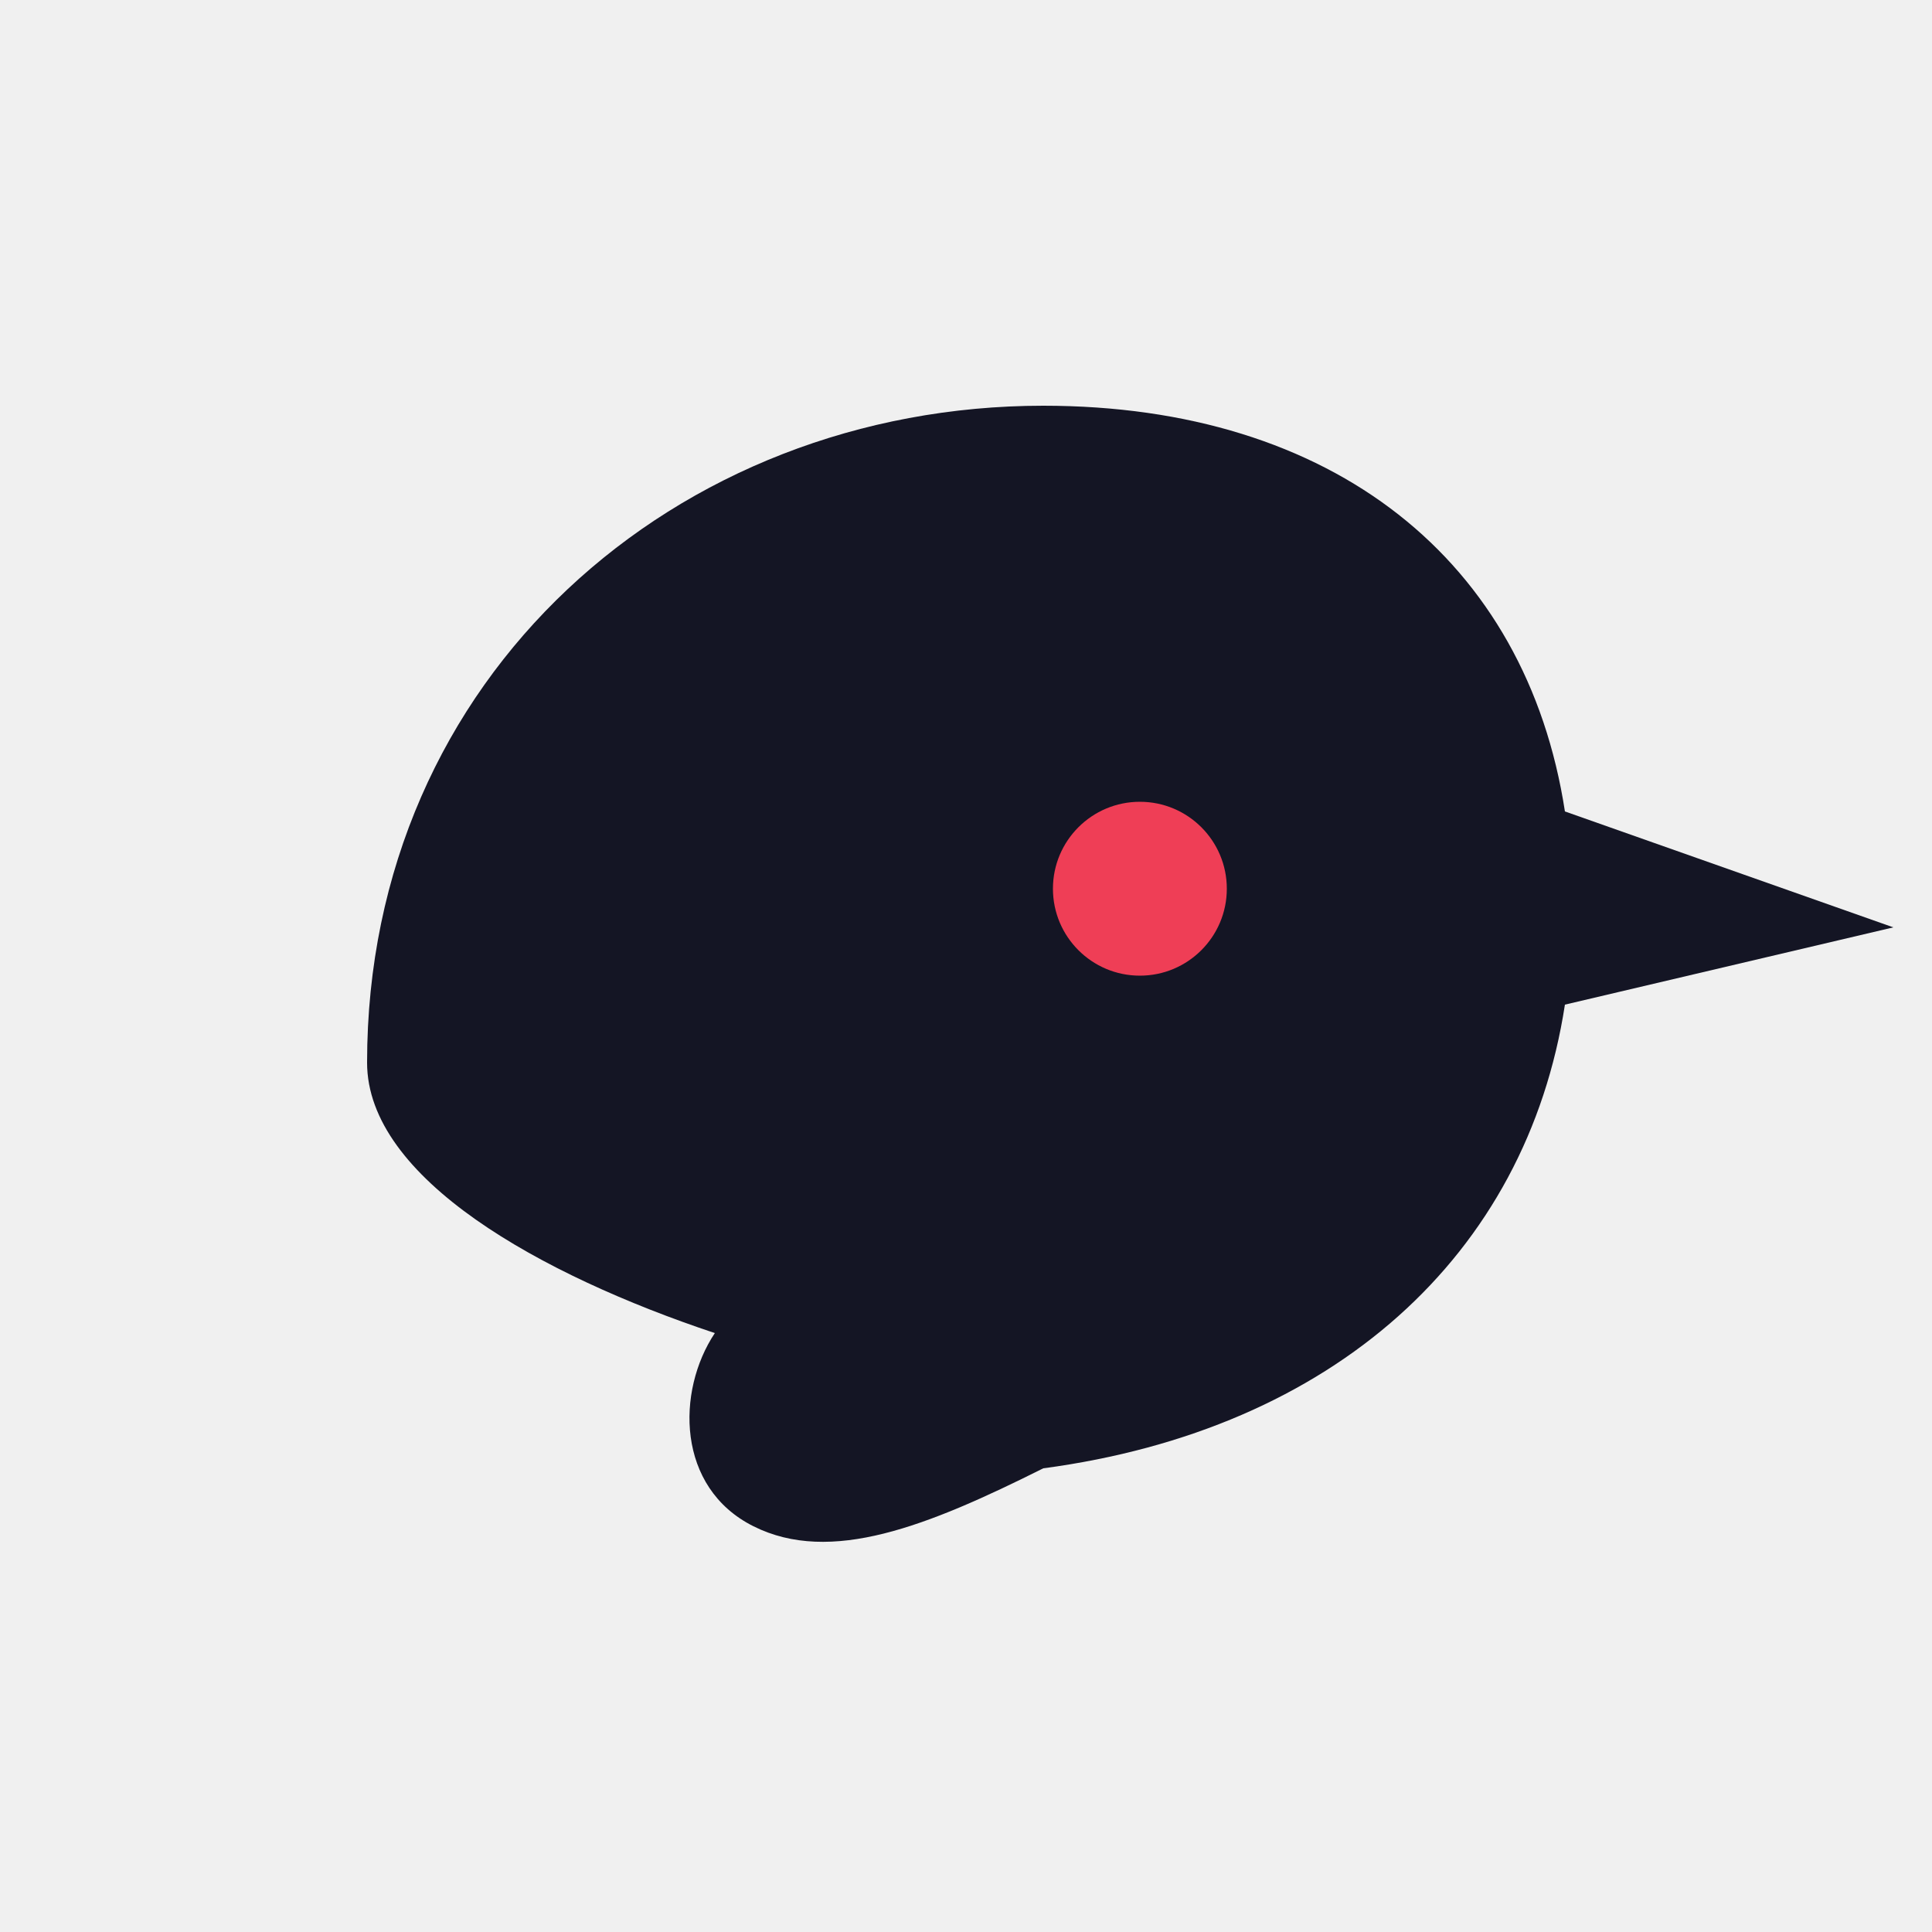
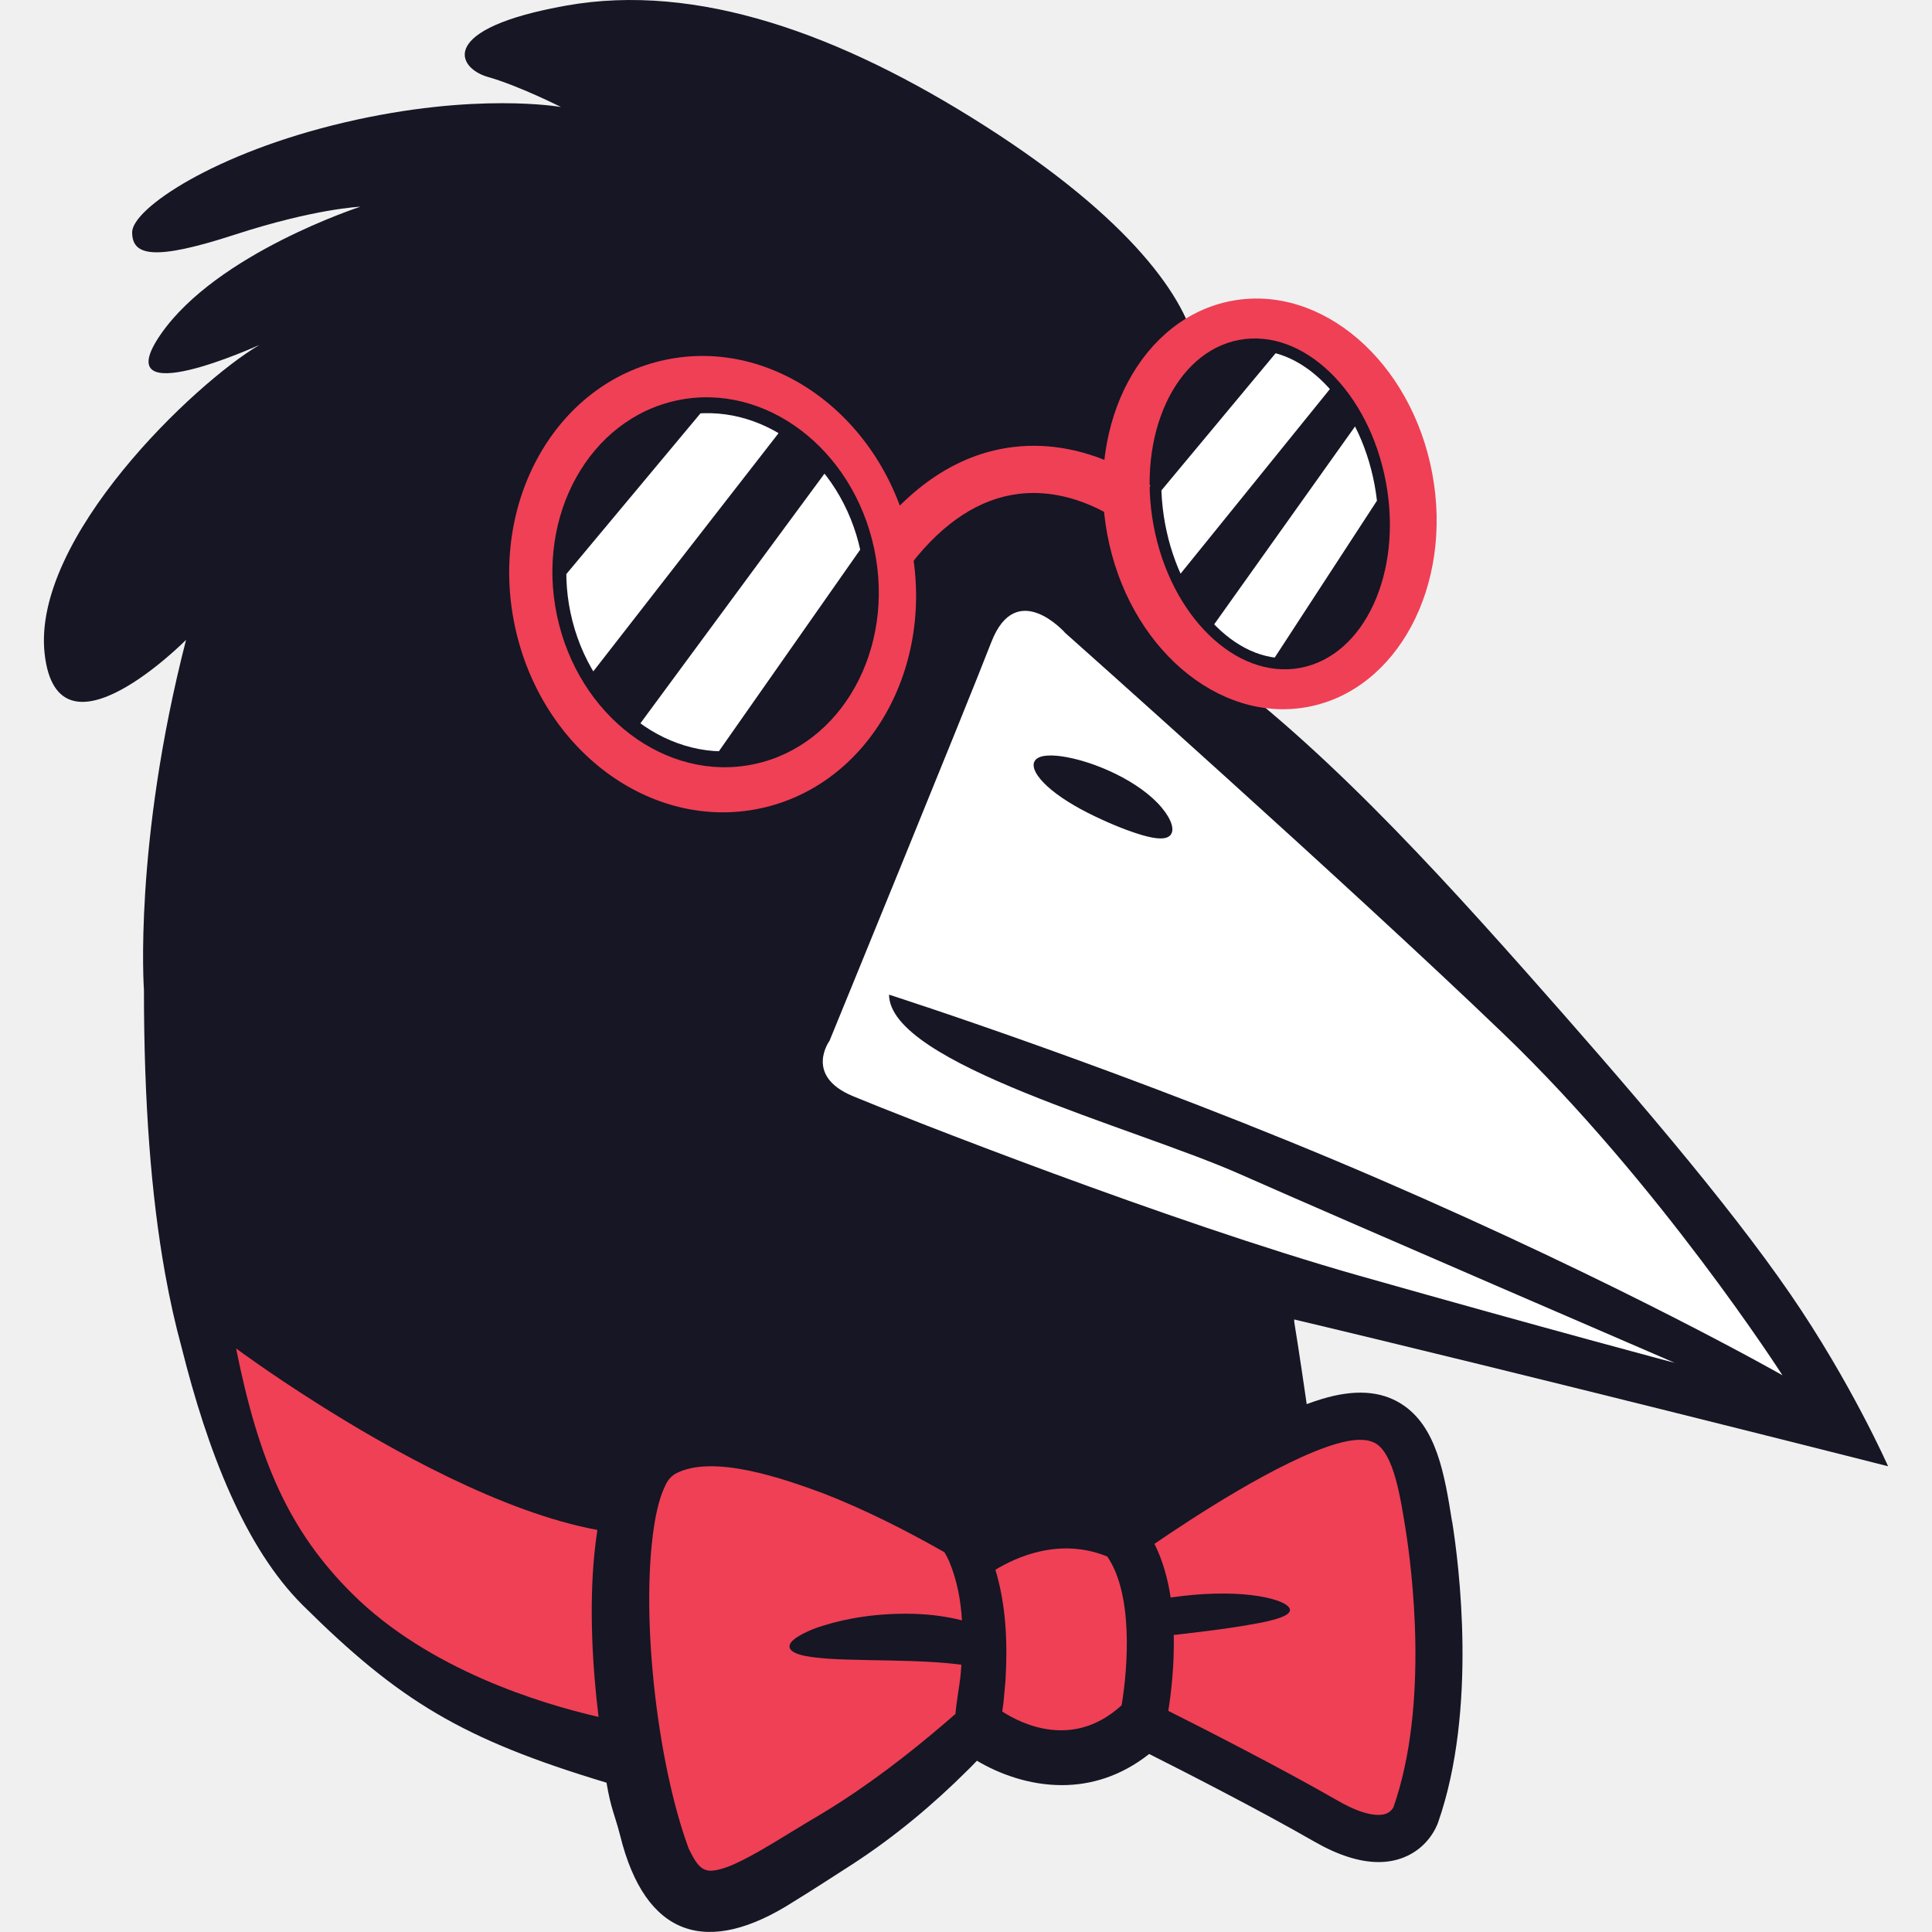
- <svg xmlns="http://www.w3.org/2000/svg" viewBox="0 0 200 200" width="200" height="200">
-   <style>
-     .body { fill: #141524; }
-     @media (prefers-color-scheme: dark) {
-       .body { fill: #F5F2EC; }
-     }
-   </style>
-   <path class="body" d="M 38 110        C 38 70, 70 42, 108 42        C 138 42, 158 58, 162 84        L 196 96        L 162 104        C 158 130, 138 148, 108 152        C 96 158, 86 162, 78 158        C 70 154, 70 144, 74 138        C 56 132, 38 122, 38 110 Z" />
-   <circle cx="118" cy="92" r="9" fill="#ef3e56" />
+ <svg xmlns="http://www.w3.org/2000/svg" viewBox="0 0 237.57 237.57" width="237.57" height="237.57">
+   <g transform="translate(5.4,0)">
+     <defs>
+       <style>
+       .cls-1 {
+         fill: #fff;
+       }
+ 
+       .cls-2 {
+         fill: none;
+       }
+ 
+       .cls-3 {
+         fill: #161624;
+       }
+ 
+       .cls-4 {
+         clip-path: url(#clippath-1);
+       }
+ 
+       .cls-5 {
+         fill: #ef4056;
+       }
+ 
+       .cls-6 {
+         clip-path: url(#clippath);
+       }
+     </style>
+       <clipPath id="clippath">
+         <ellipse class="cls-2" cx="82.6" cy="71.6" rx="18.23" ry="20.9" transform="translate(-13.05 18.67) rotate(-11.96)" />
+       </clipPath>
+       <clipPath id="clippath-1">
+         <ellipse class="cls-2" cx="150.74" cy="62.03" rx="13.1" ry="19.09" transform="translate(-8.79 28.58) rotate(-10.53)" />
+       </clipPath>
+     </defs>
+     <g id="Layer_1-2" data-name="Layer 1">
+       <g>
+         <path class="cls-3" d="M173.15,187.08c-.92-5.75-1.88-11.71-6.25-14.46-2.54-1.6-5.73-1.8-9.73-.6-.61.18-1.24.4-1.89.64-.83-5.81-1.53-10.09-1.53-10.09l-1.42-62.02-11.52-53.97c.72-1.44,1.07-2.61.93-3.41-1.14-6.41-8.08-16.23-25.99-27.66C97.84,4.07,80.24-2.15,64.27.68s-13.5,7.7-9.68,8.78c3.81,1.08,8.99,3.7,8.99,3.7,0,0-10.47-1.88-26.55,1.88-16.08,3.75-26.18,10.64-26.18,13.52s2.61,3.55,12.57.31c9.96-3.24,15.49-3.45,15.49-3.45,0,0-17.65,5.72-24.54,15.68-6.89,9.96,12.14,1.31,12.14,1.31C18.54,47.08-1.51,66.18.09,80.4c1.6,14.23,17.39-1.72,17.39-1.72-6.48,25.21-5.18,43.04-5.18,43.04,0,13.88.89,25.36,2.6,34.88,0,0,0,0,0,0,0,.04.01.07.02.11.58,3.21,1.25,6.19,2.01,8.97,3.16,12.63,7.75,24.63,14.93,31.74,11.85,11.75,19.57,16.44,37.32,21.79.55,3.26,1.02,3.93,1.67,6.47,3.09,12.52,10.7,15,21.38,8.13,2.49-1.52,5-3.18,7.43-4.73,5.04-3.3,9.69-7.18,13.95-11.43.37-.36.74-.74,1.12-1.14,2.68,1.6,6.39,3,10.44,3,3.47,0,7.19-1.03,10.74-3.83,4.19,2.11,13.54,6.88,20.3,10.77,2.93,1.68,5.57,2.52,7.9,2.52,1.08,0,2.1-.18,3.05-.55,3.04-1.18,4.09-3.79,4.28-4.33,4.86-13.92,2.55-31.86,1.72-37.03Z" />
+         <path class="cls-3" d="M93.49,135.47s29.52,19.51,58.15,26.28c31.06,7.35,75.13,18.55,75.13,18.55,0,0-4.54-10.28-12-21.14-7.81-11.37-20.09-25.64-32.75-39.91-13.9-15.66-28.51-31.25-44.03-41.35,0,0-19.29-14.9-26.28,0s-18.21,57.57-18.21,57.57Z" />
+         <path class="cls-1" d="M96.63,127.94s-3.23,4.32,2.85,6.85c6.08,2.53,38.74,15.4,62.12,22.04,23.38,6.63,38.95,10.76,38.95,10.76,0,0-40.42-17.44-53.54-23.24-13.12-5.8-43.01-13.53-43.09-22.04,0,0,29.96,9.59,60.17,22.64,30.21,13.05,49.69,24.16,49.69,24.16,0,0-15.08-23.53-34.32-42.01-19.24-18.48-53.85-49.25-53.85-49.25,0,0-6.03-6.86-9.12,1.13-3.09,7.99-19.87,48.96-19.87,48.96Z" />
+         <path class="cls-3" d="M138.54,102.67c-.52.62-1.76.51-3.39.05-1.63-.47-3.7-1.27-6-2.38-2.3-1.1-4.37-2.38-5.73-3.62-1.36-1.23-1.99-2.39-1.61-3.1.38-.71,1.64-.86,3.39-.61,1.75.26,4.04.92,6.48,2.1,1.22.59,2.36,1.27,3.34,1.98.98.72,1.81,1.47,2.42,2.21,1.24,1.47,1.61,2.76,1.1,3.36Z" />
+         <ellipse class="cls-5" cx="150.73" cy="61.97" rx="20.33" ry="25.4" transform="translate(-8.78 28.58) rotate(-10.53)" />
+         <ellipse class="cls-3" cx="150.73" cy="61.97" rx="14.53" ry="20.51" transform="translate(-8.78 28.58) rotate(-10.53)" />
+         <ellipse class="cls-5" cx="82.23" cy="71.83" rx="24.86" ry="28.19" transform="translate(-13.1 18.6) rotate(-11.96)" />
+         <ellipse class="cls-3" cx="82.6" cy="71.6" rx="19.93" ry="22.86" transform="translate(-13.05 18.67) rotate(-11.96)" />
+         <path class="cls-5" d="M106.7,69.27l-4.57-3.57c4.98-6.38,10.75-9.99,17.14-10.74,9.38-1.1,16.52,4.51,16.81,4.75l-3.62,4.54c-.06-.04-5.63-4.36-12.59-3.52-4.77.58-9.2,3.45-13.18,8.54Z" />
+         <g class="cls-6">
+           <g>
+             <polygon class="cls-1" points="65.43 85.29 58.6 77.35 83.97 46.95 91.71 51.5 65.43 85.29" />
+             <polygon class="cls-1" points="79.99 96.67 70.99 92.14 98.26 55.15 103.12 63.67 79.99 96.67" />
+           </g>
+         </g>
+         <g class="cls-4">
+           <g>
+             <polygon class="cls-1" points="137.33 73.56 133.47 65.04 154.41 39.89 161.23 44.01 137.33 73.56" />
+             <polygon class="cls-1" points="148.83 84.72 141.32 80.4 164.66 47.61 168.63 54.34 148.83 84.72" />
+           </g>
+         </g>
+         <g>
+           <path class="cls-5" d="M68.19,211.12c-7.04-1.62-20.86-5.8-30.24-15.11-7.83-7.76-11.54-16.37-14.32-30.2,0,0,3.93,2.93,9.87,6.69,0,0,.01.01.03.02,9.09,5.76,22.87,13.46,34.53,15.61-.15.98-.28,1.99-.38,3.02-.61,6.28-.28,13.38.52,19.96Z" />
+           <path class="cls-5" d="M112.82,204.7c-.03.49-.08.99-.12,1.47-.14,1.22-.51,3.27-.61,4.58-.36.32-.79.69-1.08.94-4.78,4.11-9.83,7.98-15.21,11.24-.93.56-2.8,1.66-3.73,2.24-2.48,1.52-4.91,3.02-7.13,4.03-.85.39-1.96.78-2.82.83-1.46.09-2.09-1.24-2.83-2.71-3.94-10.61-6.12-29.65-4.08-40.74.29-1.43.62-2.71,1.19-3.89.27-.62.66-1.1,1.23-1.46,4.62-2.5,13.43.64,18.23,2.41,5.09,1.99,10.05,4.49,14.87,7.23.2.33.42.74.6,1.15.96,2.31,1.41,4.75,1.56,7.23-1.82-.47-3.79-.73-5.82-.8-4.49-.14-8.43.56-11.18,1.43-1.38.41-2.46.92-3.18,1.37-.72.46-1.09.9-1.02,1.3.06.4.55.71,1.36.94.81.24,1.95.35,3.33.47,2.76.18,6.49.17,10.48.3,1.99.07,3.85.19,5.46.38l.29.04.15.02c.05,0,.04,0,.06,0Z" />
+           <path class="cls-5" d="M132.51,209.7c-5.89,5.38-12.16,2.38-14.67.76.05-.36.1-.72.15-1.07.07-.71.18-2.02.25-2.74.27-4.56.09-9.23-1.24-13.62,2.42-1.48,7.84-4.05,13.76-1.63,3.2,4.67,2.54,13.6,1.76,18.3Z" />
+           <path class="cls-5" d="M165.95,222.19l-.02.07s-.27.52-.88.76c-.57.22-2.3.51-5.95-1.6-7.02-4.03-16.73-8.98-20.84-11.04.34-2.15.76-5.6.67-9.34.14-.01.29-.03.42-.04.42-.05.85-.1,1.28-.15,3.46-.4,6.57-.84,8.84-1.28,2.26-.45,3.7-.92,3.75-1.57.04-.63-1.39-1.33-3.79-1.72-2.4-.4-5.72-.46-9.33-.04-.45.05-.89.11-1.33.17-.07,0-.15.02-.22.03-.35-2.31-.98-4.58-1.99-6.6,4.61-3.16,15.35-10.21,22.27-12.27,2.28-.68,3.96-.69,4.99-.04,2.15,1.35,2.96,6.4,3.61,10.46.77,4.83,2.95,21.56-1.47,34.2Z" />
+         </g>
+       </g>
+     </g>
+   </g>
</svg>
